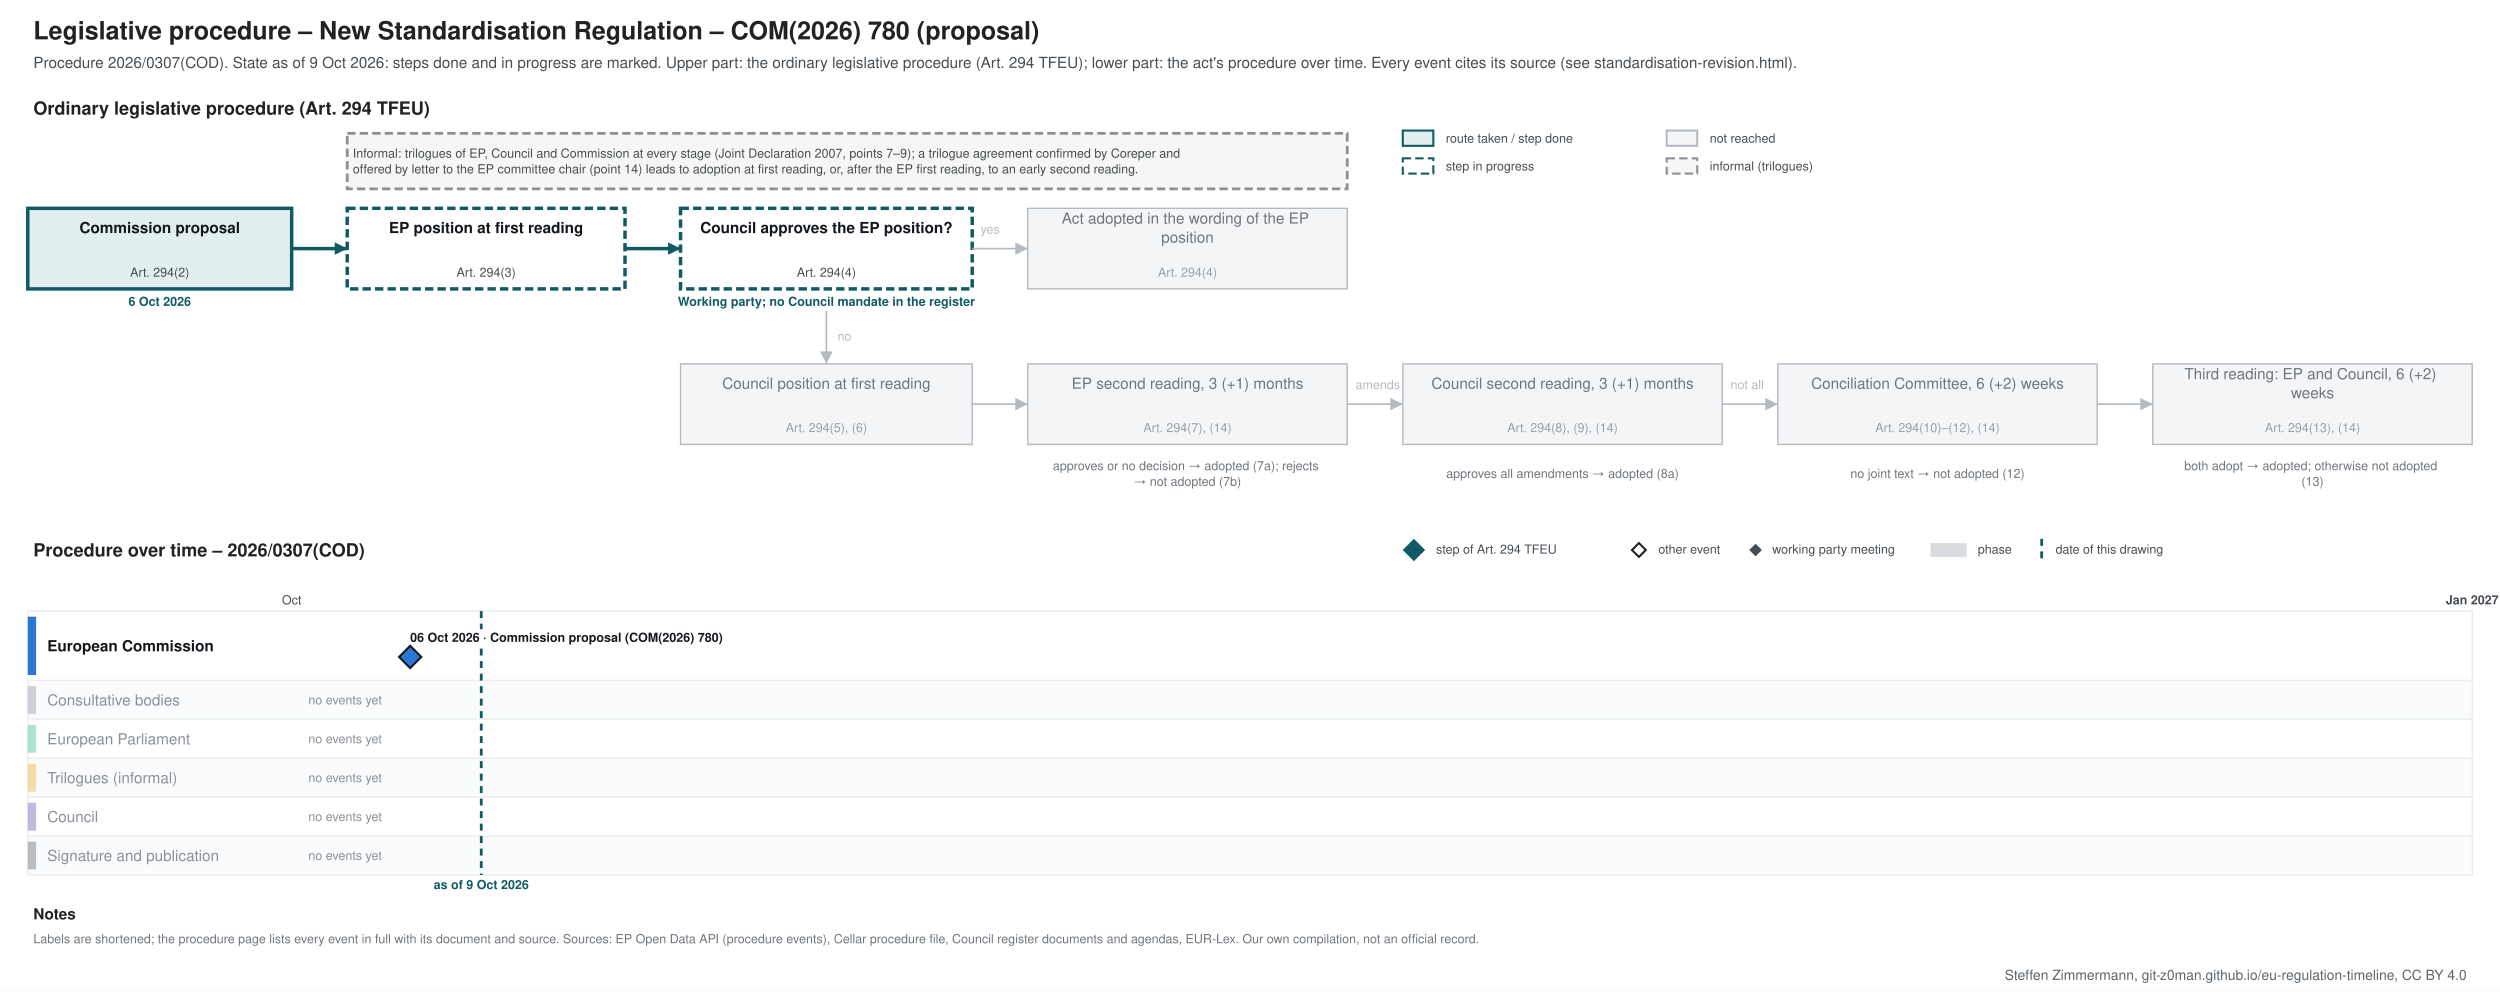
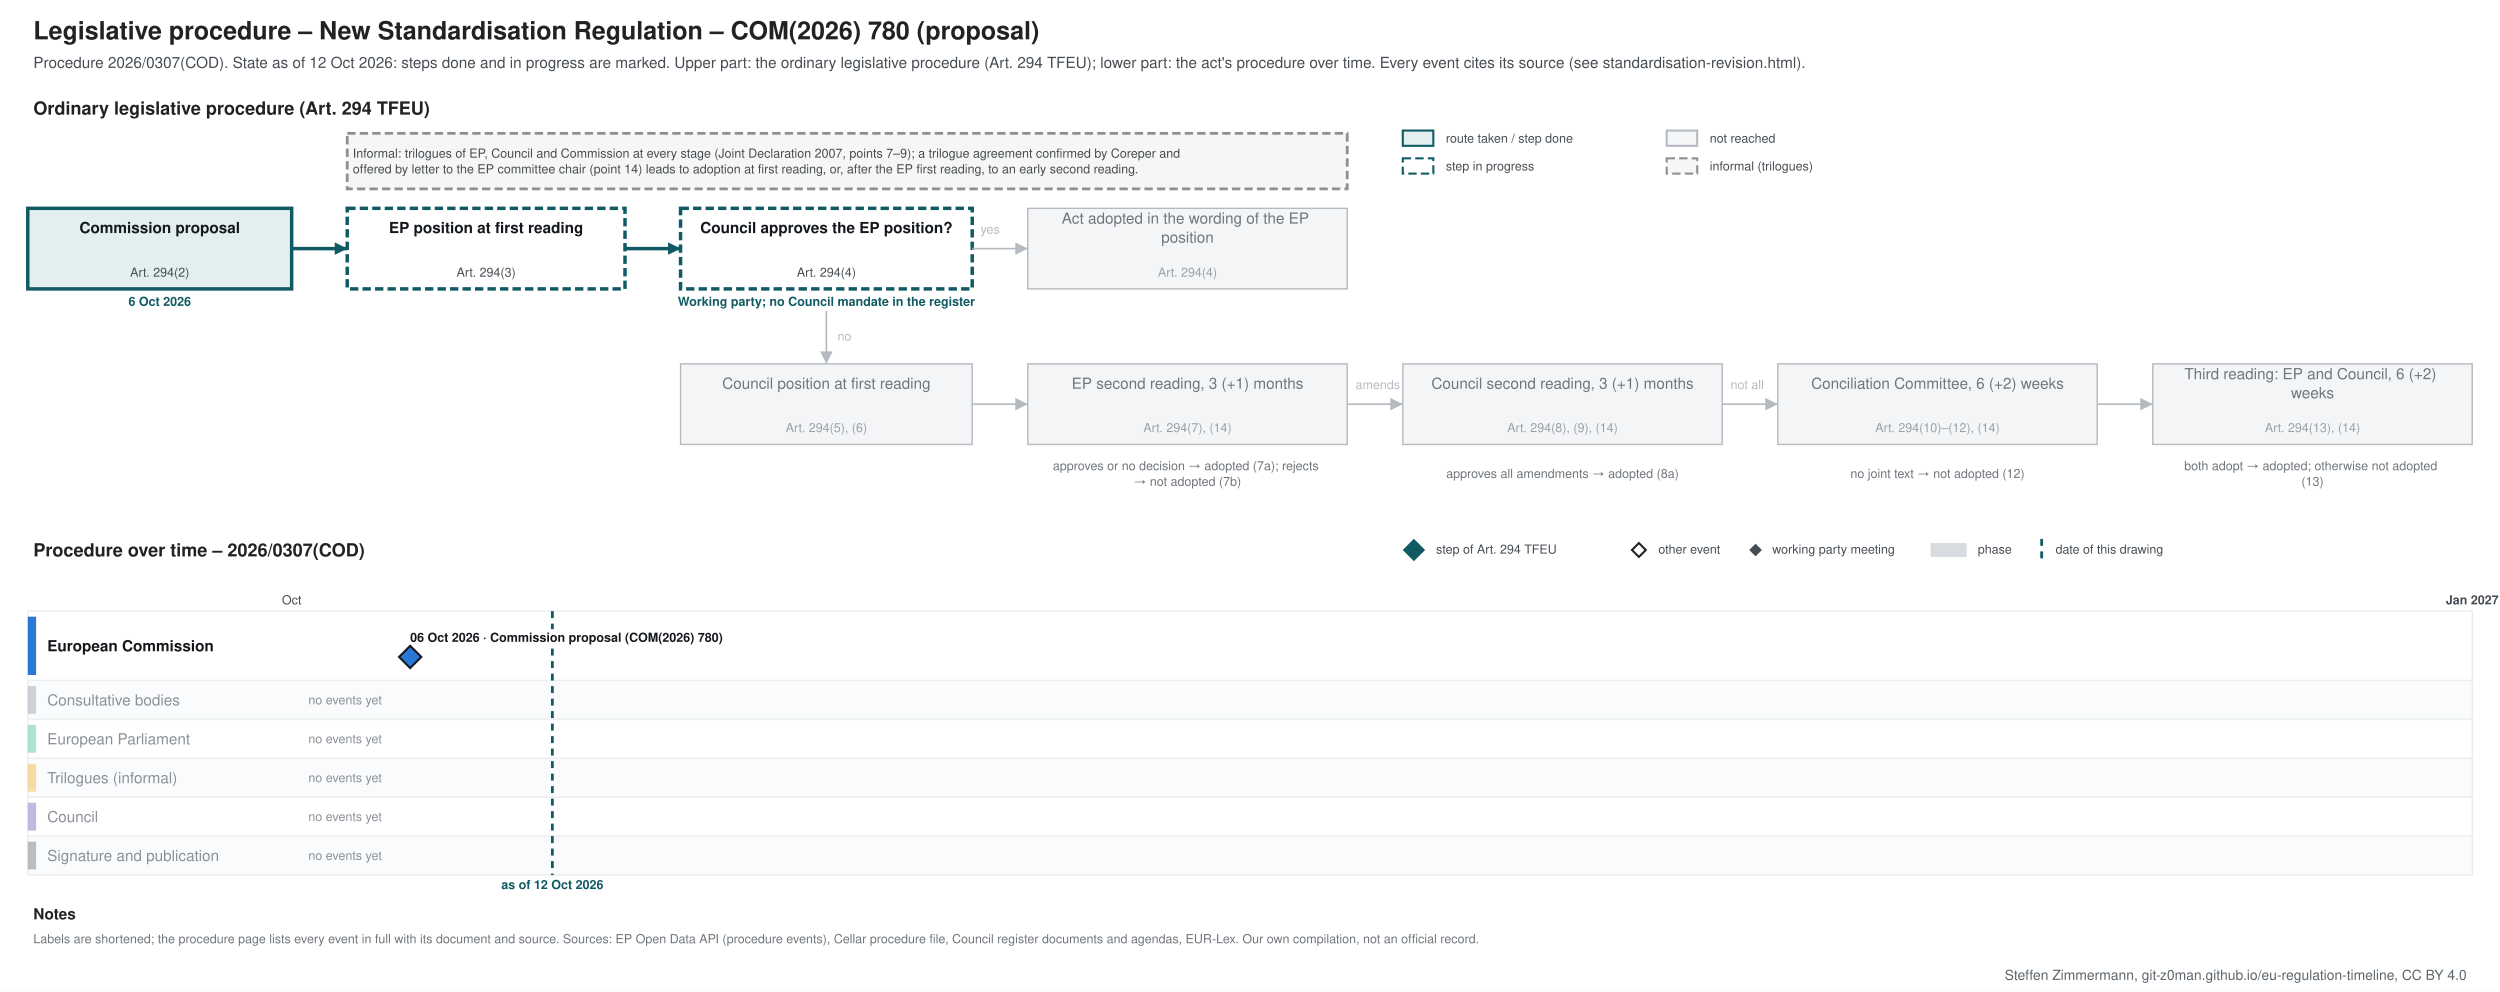
<svg xmlns="http://www.w3.org/2000/svg" xmlns:xlink="http://www.w3.org/1999/xlink" width="1800" height="714" viewBox="0 0 1800 714" font-family="&quot;Source Sans 3&quot;, Helvetica, Arial, sans-serif">
  <rect width="1800" height="714" fill="#ffffff" />
-   <g class="procedure" data-route="" data-state="ongoing" data-as_of="2026-10-09">
+   <g class="procedure" data-route="" data-state="ongoing" data-as_of="2026-10-12">
    <text font-size="18" fill="#222222" text-anchor="start" font-weight="bold">
      <tspan x="24.0" y="28.3">Legislative procedure – New Standardisation Regulation – COM(2026) 780 (proposal)</tspan>
    </text>
    <text font-size="11" fill="#454c53" text-anchor="start">
-       <tspan x="24.0" y="48.9">Procedure 2026/0307(COD). State as of 9 Oct 2026: steps done and in progress are marked. Upper part: the ordinary legislative procedure (Art. 294 TFEU); lower part: the act's procedure over time. Every event cites its source (see standardisation-revision.html).</tspan>
+       <tspan x="24.0" y="48.9">Procedure 2026/0307(COD). State as of 12 Oct 2026: steps done and in progress are marked. Upper part: the ordinary legislative procedure (Art. 294 TFEU); lower part: the act's procedure over time. Every event cites its source (see standardisation-revision.html).</tspan>
    </text>
    <text font-size="13" fill="#222222" text-anchor="start" font-weight="bold">
      <tspan x="24.0" y="82.5">Ordinary legislative procedure (Art. 294 TFEU)</tspan>
    </text>
    <rect x="1010.0" y="94.0" width="22.0" height="11.0" fill="#e3eeef" stroke="#0f5a63" stroke-width="1.5" />
    <text font-size="9" fill="#454c53" text-anchor="start">
      <tspan x="1041.0" y="102.7">route taken / step done</tspan>
    </text>
    <rect x="1010.0" y="114.0" width="22.0" height="11.0" fill="#ffffff" stroke="#0f5a63" stroke-dasharray="6 3" stroke-width="1.5" />
    <text font-size="9" fill="#454c53" text-anchor="start">
      <tspan x="1041.0" y="122.7">step in progress</tspan>
    </text>
    <rect x="1200.0" y="94.0" width="22.0" height="11.0" fill="#f4f5f6" stroke="#b5bac0" stroke-width="1.5" />
    <text font-size="9" fill="#454c53" text-anchor="start">
      <tspan x="1231.0" y="102.7">not reached</tspan>
    </text>
    <rect x="1200.0" y="114.0" width="22.0" height="11.0" fill="#f6f6f4" stroke="#8a9096" stroke-dasharray="6 3" stroke-width="1.5" />
    <text font-size="9" fill="#454c53" text-anchor="start">
      <tspan x="1231.0" y="122.7">informal (trilogues)</tspan>
    </text>
    <rect x="20.0" y="150.0" width="190.0" height="58.0" fill="#e3eeef" stroke="#0f5a63" stroke-width="2.5" />
    <text font-size="11" fill="#14181c" text-anchor="middle" font-weight="bold">
      <tspan x="115.0" y="167.8">Commission proposal</tspan>
    </text>
    <text font-size="9" fill="#454c53" text-anchor="middle">
      <tspan x="115.0" y="199.2">Art. 294(2)</tspan>
    </text>
    <text font-size="9" fill="#0f5a63" text-anchor="middle" font-weight="bold">
      <tspan x="115.0" y="220.2">6 Oct 2026</tspan>
    </text>
    <rect x="250.0" y="150.0" width="200.0" height="58.0" fill="#ffffff" stroke="#0f5a63" stroke-dasharray="6 3" stroke-width="2.5" />
    <text font-size="11" fill="#14181c" text-anchor="middle" font-weight="bold">
      <tspan x="350.0" y="167.8">EP position at first reading</tspan>
    </text>
    <text font-size="9" fill="#454c53" text-anchor="middle">
      <tspan x="350.0" y="199.2">Art. 294(3)</tspan>
    </text>
    <rect x="490.0" y="150.0" width="210.0" height="58.0" fill="#ffffff" stroke="#0f5a63" stroke-dasharray="6 3" stroke-width="2.5" />
    <text font-size="11" fill="#14181c" text-anchor="middle" font-weight="bold">
      <tspan x="595.0" y="167.8">Council approves the EP position?</tspan>
    </text>
    <text font-size="9" fill="#454c53" text-anchor="middle">
      <tspan x="595.0" y="199.2">Art. 294(4)</tspan>
    </text>
    <text font-size="9" fill="#0f5a63" text-anchor="middle" font-weight="bold">
      <tspan x="595.0" y="220.2">Working party; no Council mandate in the register</tspan>
    </text>
    <rect x="740.0" y="150.0" width="230.0" height="58.0" fill="#f4f5f6" stroke="#b5bac0" stroke-width="1" />
    <text font-size="11" fill="#6f757b" text-anchor="middle">
      <tspan x="855.0" y="161.0">Act adopted in the wording of the EP</tspan>
      <tspan x="855.0" y="174.7">position</tspan>
    </text>
    <text font-size="9" fill="#9aa0a6" text-anchor="middle">
      <tspan x="855.0" y="199.2">Art. 294(4)</tspan>
    </text>
    <rect x="490.0" y="262.0" width="210.0" height="58.0" fill="#f4f5f6" stroke="#b5bac0" stroke-width="1" />
    <text font-size="11" fill="#6f757b" text-anchor="middle">
      <tspan x="595.0" y="279.9">Council position at first reading</tspan>
    </text>
    <text font-size="9" fill="#9aa0a6" text-anchor="middle">
      <tspan x="595.0" y="311.1">Art. 294(5), (6)</tspan>
    </text>
    <rect x="740.0" y="262.0" width="230.0" height="58.0" fill="#f4f5f6" stroke="#b5bac0" stroke-width="1" />
    <text font-size="11" fill="#6f757b" text-anchor="middle">
      <tspan x="855.0" y="279.9">EP second reading, 3 (+1) months</tspan>
    </text>
    <text font-size="9" fill="#9aa0a6" text-anchor="middle">
      <tspan x="855.0" y="311.1">Art. 294(7), (14)</tspan>
    </text>
    <rect x="1010.0" y="262.0" width="230.0" height="58.0" fill="#f4f5f6" stroke="#b5bac0" stroke-width="1" />
    <text font-size="11" fill="#6f757b" text-anchor="middle">
      <tspan x="1125.0" y="279.9">Council second reading, 3 (+1) months</tspan>
    </text>
    <text font-size="9" fill="#9aa0a6" text-anchor="middle">
      <tspan x="1125.0" y="311.1">Art. 294(8), (9), (14)</tspan>
    </text>
    <rect x="1280.0" y="262.0" width="230.0" height="58.0" fill="#f4f5f6" stroke="#b5bac0" stroke-width="1" />
    <text font-size="11" fill="#6f757b" text-anchor="middle">
      <tspan x="1395.0" y="279.9">Conciliation Committee, 6 (+2) weeks</tspan>
    </text>
    <text font-size="9" fill="#9aa0a6" text-anchor="middle">
      <tspan x="1395.0" y="311.1">Art. 294(10)–(12), (14)</tspan>
    </text>
    <rect x="1550.0" y="262.0" width="230.0" height="58.0" fill="#f4f5f6" stroke="#b5bac0" stroke-width="1" />
    <text font-size="11" fill="#6f757b" text-anchor="middle">
      <tspan x="1665.0" y="273.0">Third reading: EP and Council, 6 (+2)</tspan>
      <tspan x="1665.0" y="286.7">weeks</tspan>
    </text>
    <text font-size="9" fill="#9aa0a6" text-anchor="middle">
      <tspan x="1665.0" y="311.1">Art. 294(13), (14)</tspan>
    </text>
    <text font-size="9" fill="#6f757b" text-anchor="middle">
      <tspan x="855.0" y="338.5">approves or no decision → adopted (7a); rejects</tspan>
      <tspan x="855.0" y="349.8">→ not adopted (7b)</tspan>
    </text>
    <text font-size="9" fill="#6f757b" text-anchor="middle">
      <tspan x="1125.0" y="344.1">approves all amendments → adopted (8a)</tspan>
    </text>
    <text font-size="9" fill="#6f757b" text-anchor="middle">
      <tspan x="1395.0" y="344.1">no joint text → not adopted (12)</tspan>
    </text>
    <text font-size="9" fill="#6f757b" text-anchor="middle">
      <tspan x="1665.0" y="338.5">both adopt → adopted; otherwise not adopted</tspan>
      <tspan x="1665.0" y="349.8">(13)</tspan>
    </text>
    <polyline points="210.0,179.0 250.0,179.0" fill="none" stroke="#0f5a63" stroke-width="2.5" />
    <polygon points="250.0,179.0 241.0,183.5 241.0,174.5" fill="#0f5a63" />
    <polyline points="450.0,179.0 490.0,179.0" fill="none" stroke="#0f5a63" stroke-width="2.5" />
    <polygon points="490.0,179.0 481.0,183.5 481.0,174.5" fill="#0f5a63" />
    <polyline points="700.0,179.0 740.0,179.0" fill="none" stroke="#b5bac0" stroke-width="1.2" />
    <polygon points="740.0,179.0 731.0,183.5 731.0,174.5" fill="#b5bac0" />
    <text font-size="9" fill="#b5bac0" text-anchor="start">
      <tspan x="706.0" y="168.2">yes</tspan>
    </text>
    <polyline points="595.0,224.0 595.0,262.0" fill="none" stroke="#b5bac0" stroke-width="1.2" />
    <polygon points="595.0,262.0 590.5,253.0 599.5,253.0" fill="#b5bac0" />
    <text font-size="9" fill="#b5bac0" text-anchor="start">
      <tspan x="603.0" y="245.2">no</tspan>
    </text>
    <polyline points="700.0,291.0 740.0,291.0" fill="none" stroke="#b5bac0" stroke-width="1.2" />
    <polygon points="740.0,291.0 731.0,295.5 731.0,286.5" fill="#b5bac0" />
    <polyline points="970.0,291.0 1010.0,291.0" fill="none" stroke="#b5bac0" stroke-width="1.2" />
    <polygon points="1010.0,291.0 1001.0,295.5 1001.0,286.5" fill="#b5bac0" />
    <polyline points="1240.0,291.0 1280.0,291.0" fill="none" stroke="#b5bac0" stroke-width="1.2" />
    <polygon points="1280.0,291.0 1271.0,295.5 1271.0,286.5" fill="#b5bac0" />
    <polyline points="1510.0,291.0 1550.0,291.0" fill="none" stroke="#b5bac0" stroke-width="1.2" />
    <polygon points="1550.0,291.0 1541.0,295.5 1541.0,286.5" fill="#b5bac0" />
    <text font-size="9" fill="#b5bac0" text-anchor="start">
      <tspan x="976.0" y="280.1">amends</tspan>
    </text>
    <text font-size="9" fill="#b5bac0" text-anchor="start">
      <tspan x="1246.0" y="280.1">not all</tspan>
    </text>
    <rect x="250.0" y="96.0" width="720.0" height="40.0" fill="#f6f6f4" stroke="#8a9096" stroke-dasharray="6 3" stroke-width="2" />
    <text font-size="9" fill="#454c53" text-anchor="start">
      <tspan x="254.0" y="113.5">Informal: trilogues of EP, Council and Commission at every stage (Joint Declaration 2007, points 7–9); a trilogue agreement confirmed by Coreper and</tspan>
      <tspan x="254.0" y="124.8">offered by letter to the EP committee chair (point 14) leads to adoption at first reading, or, after the EP first reading, to an early second reading.</tspan>
    </text>
    <text font-size="13" fill="#222222" text-anchor="start" font-weight="bold">
      <tspan x="24.0" y="400.6">Procedure over time – 2026/0307(COD)</tspan>
    </text>
    <polygon points="1018,389 1025,396 1018,403 1011,396" fill="#0f5a63" stroke="#0f5a63" stroke-width="1.5" />
    <text font-size="9" fill="#454c53" text-anchor="start">
      <tspan x="1034.0" y="398.6">step of Art. 294 TFEU</tspan>
    </text>
    <polygon points="1180,391 1185,396 1180,401 1175,396" fill="#ffffff" stroke="#222222" stroke-width="1.5" />
    <text font-size="9" fill="#454c53" text-anchor="start">
      <tspan x="1194.0" y="398.6">other event</tspan>
    </text>
    <polygon points="1264,392.5 1267.5,396 1264,399.5 1260.5,396" fill="#454c53" stroke="#454c53" stroke-width="1.5" />
    <text font-size="9" fill="#454c53" text-anchor="start">
      <tspan x="1276.0" y="398.6">working party meeting</tspan>
    </text>
    <rect x="1390.0" y="391.0" width="26.0" height="10.0" fill="#7b8794" stroke="none" opacity="0.3" />
    <text font-size="9" fill="#454c53" text-anchor="start">
      <tspan x="1424.0" y="398.6">phase</tspan>
    </text>
    <line x1="1470.0" y1="388.0" x2="1470.0" y2="403.0" stroke="#0f5a63" stroke-width="2" stroke-dasharray="5 4" />
    <text font-size="9" fill="#454c53" text-anchor="start">
      <tspan x="1480.0" y="398.6">date of this drawing</tspan>
    </text>
    <line x1="210.0" y1="440.0" x2="210.0" y2="630.0" stroke="#e3e6e9" stroke-width="1" />
    <text font-size="9" fill="#454c53" text-anchor="middle">
      <tspan x="210.0" y="435.1">Oct</tspan>
    </text>
    <line x1="739.0" y1="440.0" x2="739.0" y2="630.0" stroke="#e3e6e9" stroke-width="1" />
    <line x1="1251.0" y1="440.0" x2="1251.0" y2="630.0" stroke="#e3e6e9" stroke-width="1" />
    <line x1="1780.0" y1="440.0" x2="1780.0" y2="630.0" stroke="#b5bac0" stroke-width="1" />
    <text font-size="9" fill="#454c53" text-anchor="middle" font-weight="bold">
      <tspan x="1780.0" y="435.1">Jan 2027</tspan>
    </text>
    <rect x="20.0" y="440.0" width="1760.0" height="50.0" fill="#ffffff" stroke="#eceef0" />
    <rect x="20.0" y="444.0" width="6.0" height="42.0" fill="#2a78d6" stroke="none" />
    <text font-size="11" fill="#14181c" text-anchor="start" font-weight="bold">
      <tspan x="34.0" y="468.9">European Commission</tspan>
    </text>
    <rect x="20.0" y="490.0" width="1760.0" height="28.0" fill="#fafbfc" stroke="#eceef0" />
    <rect x="20.0" y="494.0" width="6.0" height="20.0" fill="#7b8794" stroke="none" opacity="0.35" />
    <text font-size="11" fill="#8a9097" text-anchor="start">
      <tspan x="34.0" y="507.9">Consultative bodies</tspan>
    </text>
    <text font-size="9" fill="#8a9097" text-anchor="start">
      <tspan x="222.0" y="507.1">no events yet</tspan>
    </text>
    <rect x="20.0" y="518.0" width="1760.0" height="28.0" fill="#ffffff" stroke="#eceef0" />
    <rect x="20.0" y="522.0" width="6.0" height="20.0" fill="#1baf7a" stroke="none" opacity="0.35" />
    <text font-size="11" fill="#8a9097" text-anchor="start">
      <tspan x="34.0" y="535.9">European Parliament</tspan>
    </text>
    <text font-size="9" fill="#8a9097" text-anchor="start">
      <tspan x="222.0" y="535.1">no events yet</tspan>
    </text>
    <rect x="20.0" y="546.0" width="1760.0" height="28.0" fill="#fafbfc" stroke="#eceef0" />
    <rect x="20.0" y="550.0" width="6.0" height="20.0" fill="#eda100" stroke="none" opacity="0.35" />
    <text font-size="11" fill="#8a9097" text-anchor="start">
      <tspan x="34.0" y="563.9">Trilogues (informal)</tspan>
    </text>
    <text font-size="9" fill="#8a9097" text-anchor="start">
      <tspan x="222.0" y="563.1">no events yet</tspan>
    </text>
    <rect x="20.0" y="574.0" width="1760.0" height="28.0" fill="#ffffff" stroke="#eceef0" />
    <rect x="20.0" y="578.0" width="6.0" height="20.0" fill="#4a3aa7" stroke="none" opacity="0.35" />
    <text font-size="11" fill="#8a9097" text-anchor="start">
      <tspan x="34.0" y="591.9">Council</tspan>
    </text>
    <text font-size="9" fill="#8a9097" text-anchor="start">
      <tspan x="222.0" y="591.1">no events yet</tspan>
    </text>
    <rect x="20.0" y="602.0" width="1760.0" height="28.0" fill="#fafbfc" stroke="#eceef0" />
    <rect x="20.0" y="606.0" width="6.0" height="20.0" fill="#454c53" stroke="none" opacity="0.35" />
    <text font-size="11" fill="#8a9097" text-anchor="start">
      <tspan x="34.0" y="619.9">Signature and publication</tspan>
    </text>
    <text font-size="9" fill="#8a9097" text-anchor="start">
      <tspan x="222.0" y="619.1">no events yet</tspan>
    </text>
-     <line x1="346.5" y1="440.0" x2="346.5" y2="630.0" stroke="#0f5a63" stroke-width="2" stroke-dasharray="5 4" />
+     <line x1="397.7" y1="440.0" x2="397.7" y2="630.0" stroke="#0f5a63" stroke-width="2" stroke-dasharray="5 4" />
    <text font-size="9" fill="#0f5a63" text-anchor="middle" font-weight="bold">
-       <tspan x="346.5" y="640.1">as of 9 Oct 2026</tspan>
+       <tspan x="397.7" y="640.1">as of 12 Oct 2026</tspan>
    </text>
    <rect x="291.3" y="453.0" width="253.0" height="12.0" fill="#ffffff" />
    <a xlink:href="https://eur-lex.europa.eu/legal-content/EN/TXT/?uri=CELEX:52026PC0780" target="_blank">
      <text font-size="9" fill="#14181c" text-anchor="start" font-weight="bold">
        <tspan x="295.3" y="462.1">06 Oct 2026 · Commission proposal (COM(2026) 780)</tspan>
      </text>
    </a>
    <a xlink:href="https://eur-lex.europa.eu/legal-content/EN/TXT/?uri=CELEX:52026PC0780" target="_blank">
      <polygon points="295.326,465 303.326,473 295.326,481 287.326,473" fill="#2a78d6" stroke="#14181c" stroke-width="1.5" />
    </a>
    <text font-size="11" fill="#222222" text-anchor="start" font-weight="bold">
      <tspan x="24.0" y="661.9">Notes</tspan>
    </text>
    <text font-size="9" fill="#6f757b" text-anchor="start">
      <tspan x="24.0" y="679.1">Labels are shortened; the procedure page lists every event in full with its document and source. Sources: EP Open Data API (procedure events), Cellar procedure file, Council register documents and agendas, EUR-Lex. Our own compilation, not an official record.</tspan>
    </text>
  </g>
  <text font-size="10" fill="#5b646b" text-anchor="end">
    <tspan x="1776.0" y="705.5">Steffen Zimmermann, git-z0man.github.io/eu-regulation-timeline, CC BY 4.0</tspan>
  </text>
</svg>
